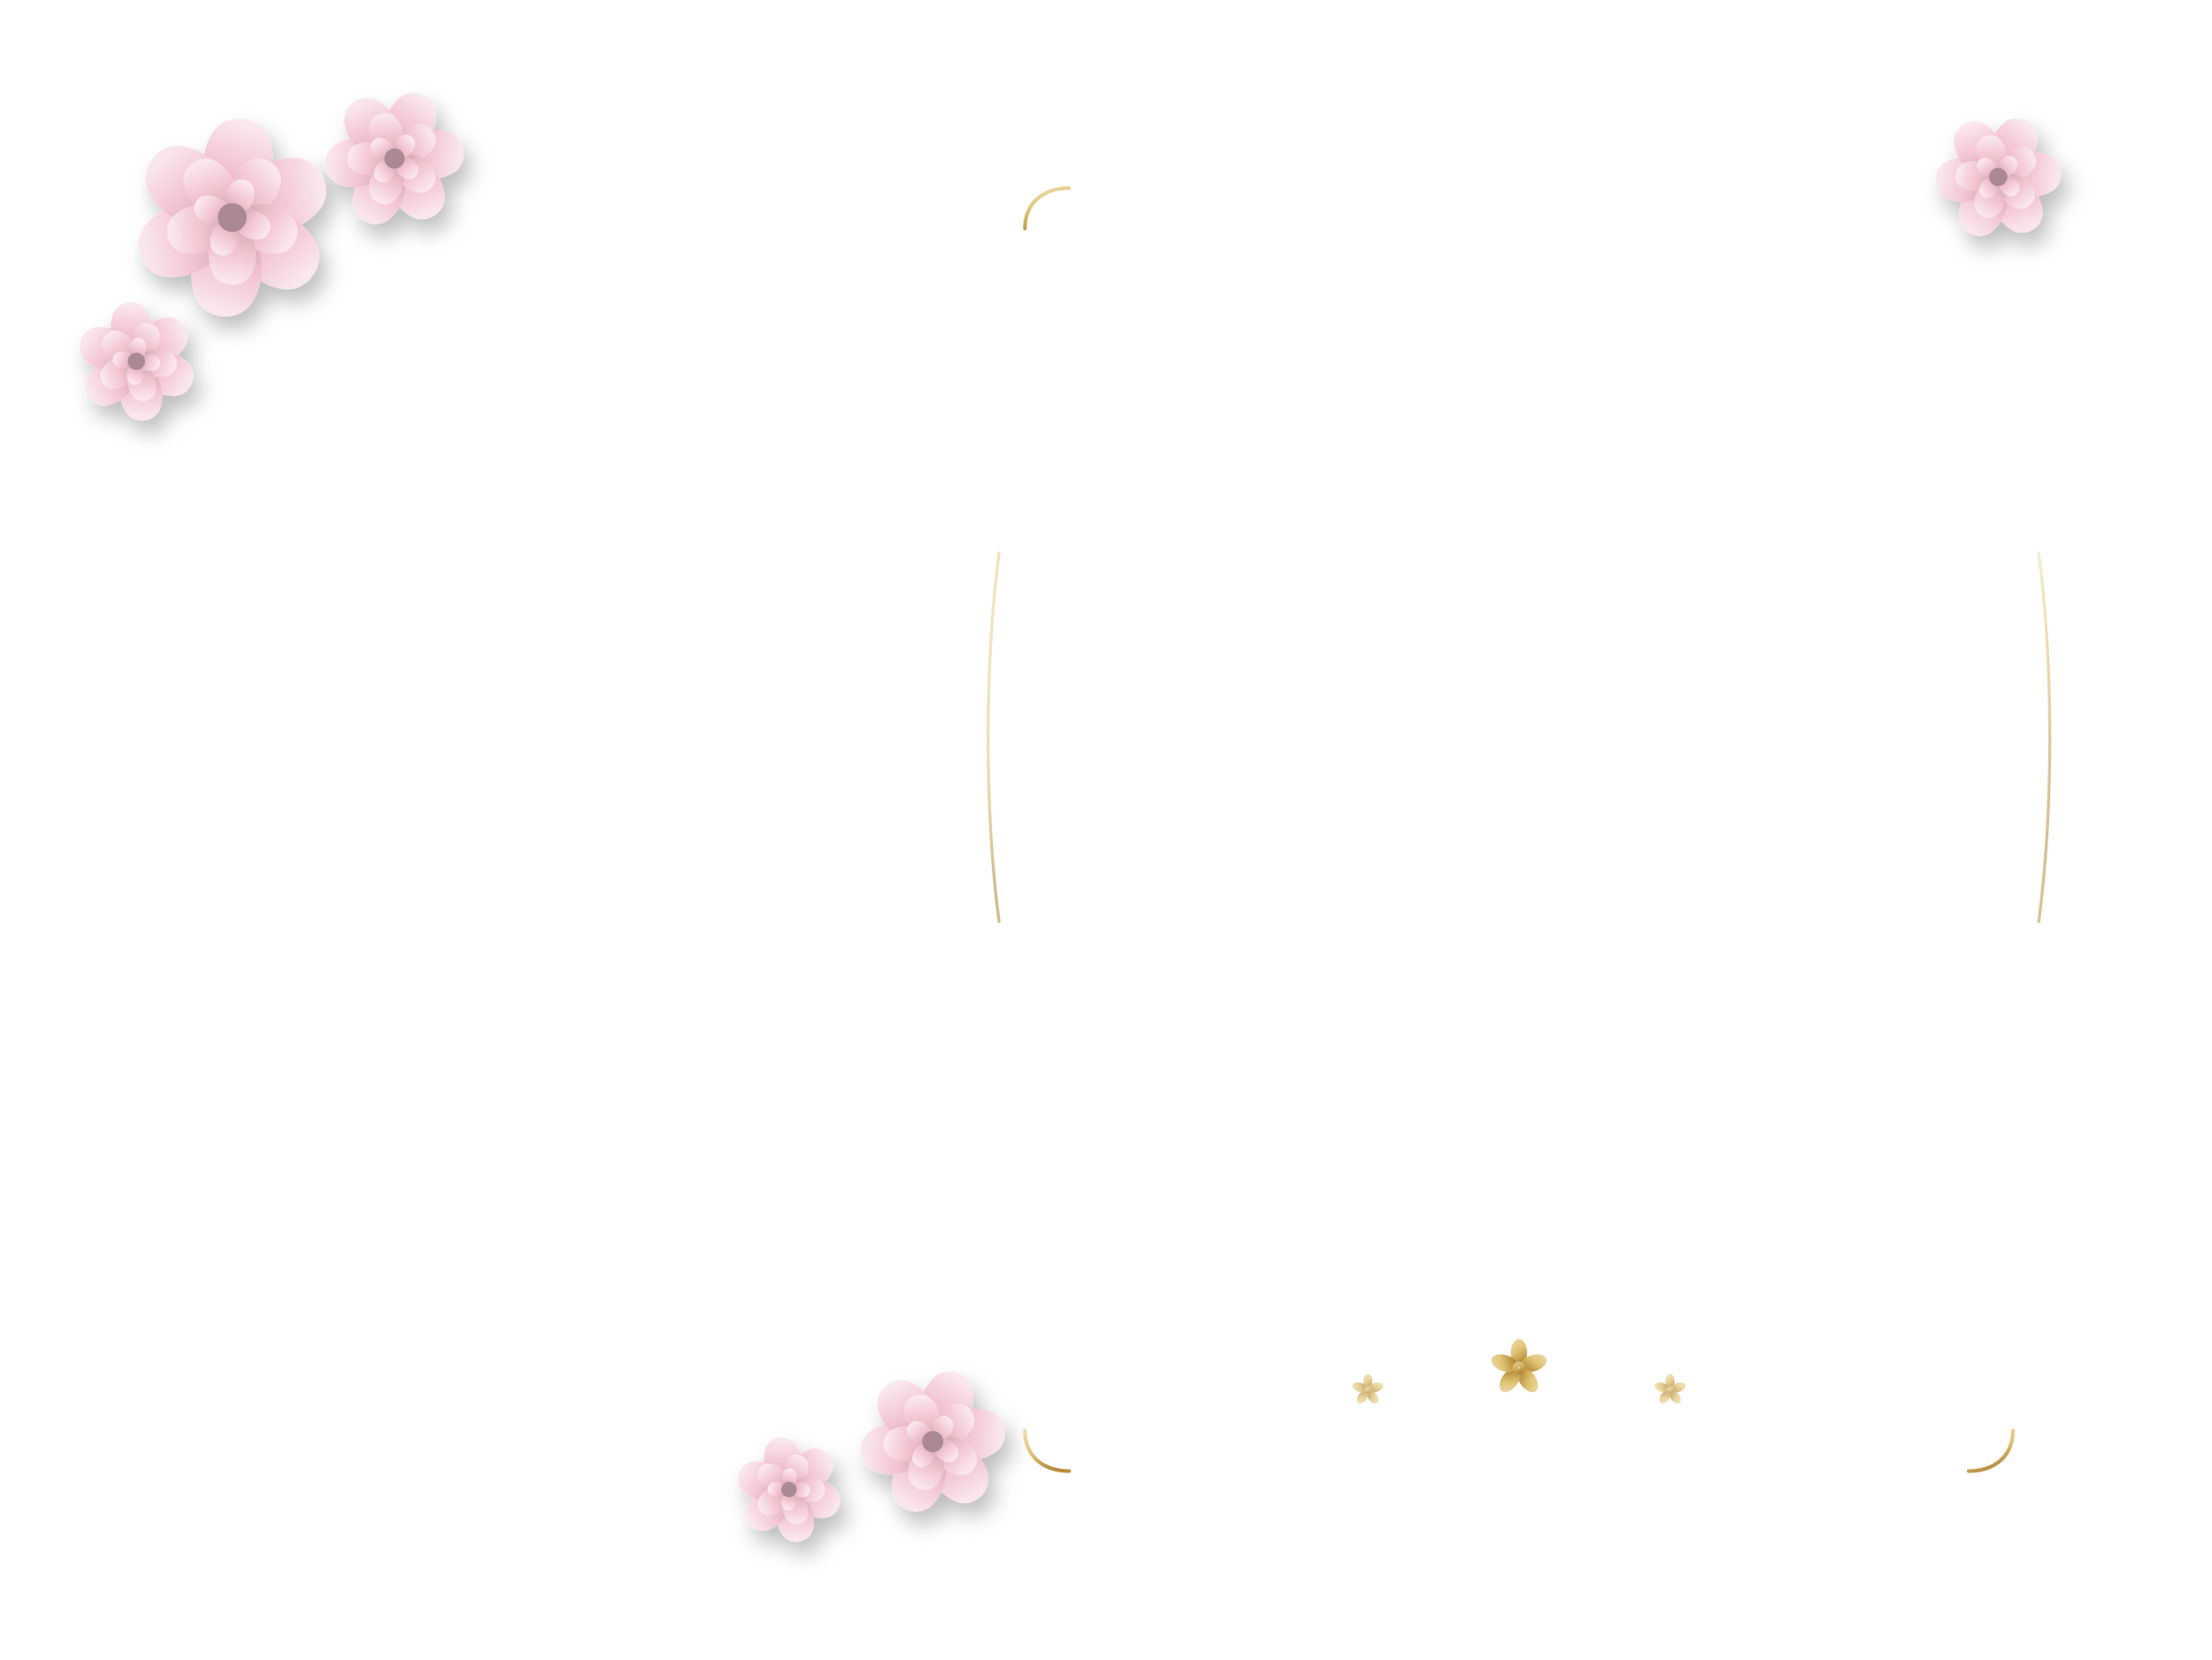
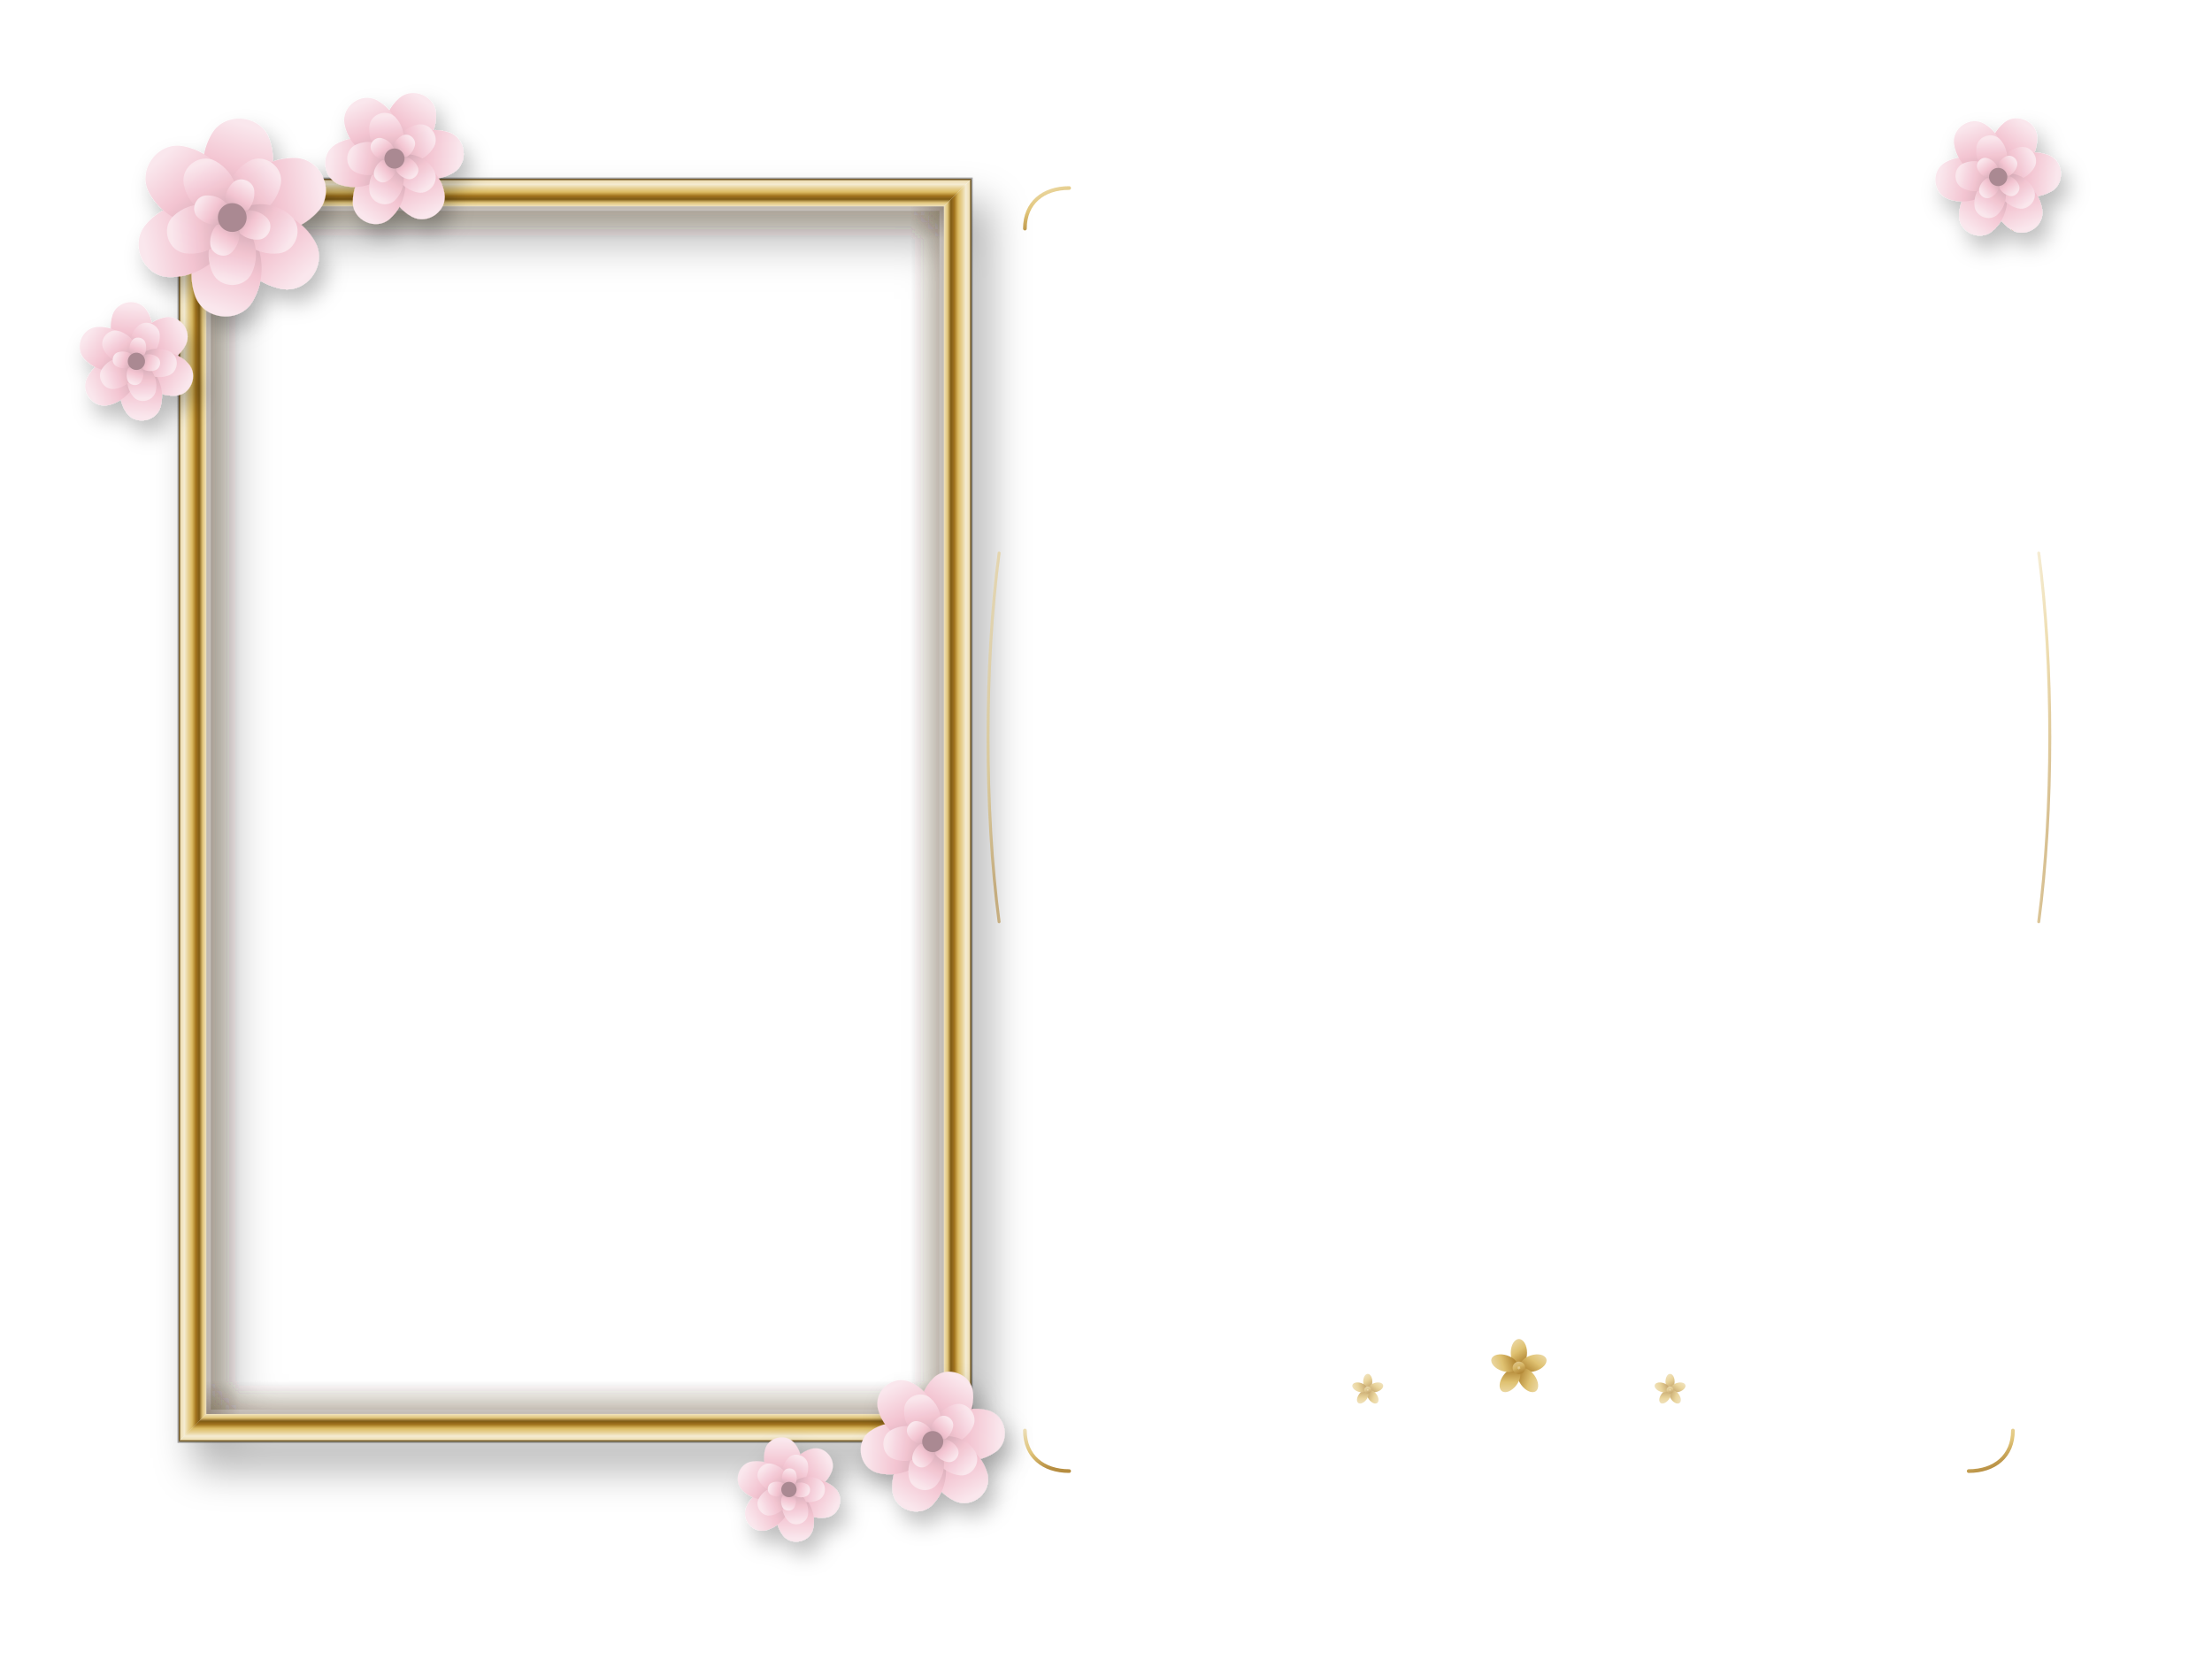
<svg xmlns="http://www.w3.org/2000/svg" viewBox="0 0 1200 900" width="1200" height="900">
  <defs>
+     <linearGradient id="bvT" x1="0" y1="0" x2="0" y2="1">
+       <stop offset="0%" stop-color="#986d1c" />
+       <stop offset="8%" stop-color="#efe0b8" />
+       <stop offset="20%" stop-color="#f5ecd3" />
+       <stop offset="33%" stop-color="#e8d399" />
+       <stop offset="48%" stop-color="#dcbb62" />
+       <stop offset="62%" stop-color="#a1731d" />
+       <stop offset="74%" stop-color="#7f5b17" />
+       <stop offset="86%" stop-color="#e1c57a" />
+       <stop offset="100%" stop-color="#f1e4c0" />
+     </linearGradient>
+     <linearGradient id="bvL" x1="0" y1="0" x2="1" y2="0">
+       <stop offset="0%" stop-color="#986d1c" />
+       <stop offset="8%" stop-color="#efe0b8" />
+       <stop offset="20%" stop-color="#f5ecd3" />
+       <stop offset="33%" stop-color="#e8d399" />
+       <stop offset="48%" stop-color="#dcbb62" />
+       <stop offset="62%" stop-color="#a1731d" />
+       <stop offset="74%" stop-color="#7f5b17" />
+       <stop offset="86%" stop-color="#e1c57a" />
+       <stop offset="100%" stop-color="#f1e4c0" />
+     </linearGradient>
+     <linearGradient id="bvB" x1="0" y1="1" x2="0" y2="0">
+       <stop offset="0%" stop-color="#986d1c" />
+       <stop offset="8%" stop-color="#efe0b8" />
+       <stop offset="20%" stop-color="#f5ecd3" />
+       <stop offset="33%" stop-color="#e8d399" />
+       <stop offset="48%" stop-color="#dcbb62" />
+       <stop offset="62%" stop-color="#a1731d" />
+       <stop offset="74%" stop-color="#7f5b17" />
+       <stop offset="86%" stop-color="#e1c57a" />
+       <stop offset="100%" stop-color="#f1e4c0" />
+     </linearGradient>
+     <linearGradient id="bvR" x1="1" y1="0" x2="0" y2="0">
+       <stop offset="0%" stop-color="#986d1c" />
+       <stop offset="8%" stop-color="#efe0b8" />
+       <stop offset="20%" stop-color="#f5ecd3" />
+       <stop offset="33%" stop-color="#e8d399" />
+       <stop offset="48%" stop-color="#dcbb62" />
+       <stop offset="62%" stop-color="#a1731d" />
+       <stop offset="74%" stop-color="#7f5b17" />
+       <stop offset="86%" stop-color="#e1c57a" />
+       <stop offset="100%" stop-color="#f1e4c0" />
+     </linearGradient>
+     <linearGradient id="isT" x1="0" y1="0" x2="0" y2="1">
+       <stop offset="0%" stop-color="#3d2610" stop-opacity="0.3" />
+       <stop offset="100%" stop-color="#3d2610" stop-opacity="0" />
+     </linearGradient>
+     <linearGradient id="isB" x1="0" y1="1" x2="0" y2="0">
+       <stop offset="0%" stop-color="#3d2610" stop-opacity="0.3" />
+       <stop offset="100%" stop-color="#3d2610" stop-opacity="0" />
+     </linearGradient>
+     <linearGradient id="isL" x1="0" y1="0" x2="1" y2="0">
+       <stop offset="0%" stop-color="#3d2610" stop-opacity="0.3" />
+       <stop offset="100%" stop-color="#3d2610" stop-opacity="0" />
+     </linearGradient>
+     <linearGradient id="isR" x1="1" y1="0" x2="0" y2="0">
+       <stop offset="0%" stop-color="#3d2610" stop-opacity="0.3" />
+       <stop offset="100%" stop-color="#3d2610" stop-opacity="0" />
+     </linearGradient>
+     <filter id="castR" x="-16%" y="-12%" width="136%" height="128%">
+       <feDropShadow dx="9" dy="14" stdDeviation="11" flood-color="#000000" flood-opacity="0.34" />
+     </filter>
    <linearGradient id="pt" x1="0" y1="1" x2="0.15" y2="0">
      <stop offset="0%" stop-color="#be99a3" />
      <stop offset="58%" stop-color="#f3c4d1" />
      <stop offset="100%" stop-color="#fae7ed" />
    </linearGradient>
    <path id="p" d="M0,4 C-26,-10 -40,-44 -26,-74 C-16,-95 16,-95 26,-74 C40,-44 26,-10 0,4 Z" />
    <symbol id="dec" viewBox="-100 -100 200 200">
      <g fill="url(#pt)">
        <use href="#p" transform="rotate(6)" />
        <use href="#p" transform="rotate(66)" />
        <use href="#p" transform="rotate(126)" />
        <use href="#p" transform="rotate(186)" />
        <use href="#p" transform="rotate(246)" />
        <use href="#p" transform="rotate(306)" />
      </g>
      <g fill="url(#pt)" opacity="0.97">
        <use href="#p" transform="rotate(36) scale(0.68)" />
        <use href="#p" transform="rotate(108) scale(0.68)" />
        <use href="#p" transform="rotate(180) scale(0.68)" />
        <use href="#p" transform="rotate(252) scale(0.68)" />
        <use href="#p" transform="rotate(324) scale(0.68)" />
      </g>
      <g fill="url(#pt)">
        <use href="#p" transform="rotate(20) scale(0.4)" />
        <use href="#p" transform="rotate(110) scale(0.4)" />
        <use href="#p" transform="rotate(200) scale(0.4)" />
        <use href="#p" transform="rotate(290) scale(0.4)" />
      </g>
      <circle r="13" fill="#aa8992" />
    </symbol>
    <linearGradient id="pnl" x1="0" y1="0" x2="0.4" y2="1">
      <stop offset="0%" stop-color="#ecdaa9" />
      <stop offset="52%" stop-color="#dcbb62" />
      <stop offset="100%" stop-color="#a9791f" />
    </linearGradient>
    <symbol id="pmo" viewBox="-50 -50 100 100">
      <g>
        <ellipse cx="0" cy="-24" rx="13" ry="22" transform="rotate(0)" />
        <ellipse cx="0" cy="-24" rx="13" ry="22" transform="rotate(72)" />
        <ellipse cx="0" cy="-24" rx="13" ry="22" transform="rotate(144)" />
        <ellipse cx="0" cy="-24" rx="13" ry="22" transform="rotate(216)" />
        <ellipse cx="0" cy="-24" rx="13" ry="22" transform="rotate(288)" />
      </g>
      <circle r="10" opacity="0.75" />
    </symbol>
    <filter id="dr" x="-26%" y="-26%" width="154%" height="154%">
      <feDropShadow dx="4" dy="7" stdDeviation="6" flood-color="#000000" flood-opacity="0.26" />
    </filter>
  </defs>
+   <g transform="translate(112,112)" filter="url(#castR)">
+     <path d="M-15,-15 L415,-15 L400,0 L0,0 Z" fill="url(#bvT)" />
+     <path d="M-15,-15 L0,0 L0,655 L-15,670 Z" fill="url(#bvL)" />
+     <path d="M415,-15 L415,670 L400,655 L400,0 Z" fill="url(#bvR)" />
+     <path d="M415,670 L-15,670 L0,655 L400,655 Z" fill="url(#bvB)" />
+     <rect x="-15" y="-15" width="430" height="685" fill="none" stroke="#00000055" stroke-width="1.4" />
+     <rect x="1.2" y="1.2" width="397.6" height="652.6" fill="none" stroke="#ffffffaa" stroke-width="2.2" />
+     <rect x="0" y="0" width="400" height="18" fill="url(#isT)" />
+     <rect x="0" y="637" width="400" height="18" fill="url(#isB)" />
+     <rect x="0" y="0" width="18" height="655" fill="url(#isL)" />
+     <rect x="382" y="0" width="18" height="655" fill="url(#isR)" />
+   </g>
  <g fill="none" stroke="url(#pnl)" stroke-linecap="round" opacity="0.85">
    <path d="M556,124 C556,110 566,102 580,102" stroke-width="2" />
    <path d="M1092,124 C1092,110 1082,102 1068,102" stroke-width="2" />
    <path d="M556,776 C556,790 566,798 580,798" stroke-width="2" />
    <path d="M1092,776 C1092,790 1082,798 1068,798" stroke-width="2" />
    <path d="M542,300 C534,360 534,440 542,500" stroke-width="1.6" opacity="0.6" />
    <path d="M1106,300 C1114,360 1114,440 1106,500" stroke-width="1.6" opacity="0.6" />
  </g>
  <g fill="url(#pnl)" opacity="0.9">
    <use href="#pmo" x="-50" y="-50" width="100" height="100" transform="translate(824,742) scale(0.34)" />
    <use href="#pmo" x="-50" y="-50" width="100" height="100" transform="translate(742,754) scale(0.19)" opacity="0.7" />
    <use href="#pmo" x="-50" y="-50" width="100" height="100" transform="translate(906,754) scale(0.19)" opacity="0.7" />
  </g>
  <g filter="url(#dr)">
    <use href="#dec" x="-100" y="-100" width="200" height="200" transform="translate(126,118) scale(0.6)" />
    <use href="#dec" x="-100" y="-100" width="200" height="200" transform="translate(214,86) rotate(18) scale(0.42)" />
    <use href="#dec" x="-100" y="-100" width="200" height="200" transform="translate(74,196) rotate(-14) scale(0.36)" />
    <use href="#dec" x="-100" y="-100" width="200" height="200" transform="translate(506,782) rotate(14) scale(0.44)" />
    <use href="#dec" x="-100" y="-100" width="200" height="200" transform="translate(428,808) rotate(-18) scale(0.32)" />
    <use href="#dec" x="-100" y="-100" width="200" height="200" transform="translate(1084,96) rotate(20) scale(0.38)" />
  </g>
</svg>
